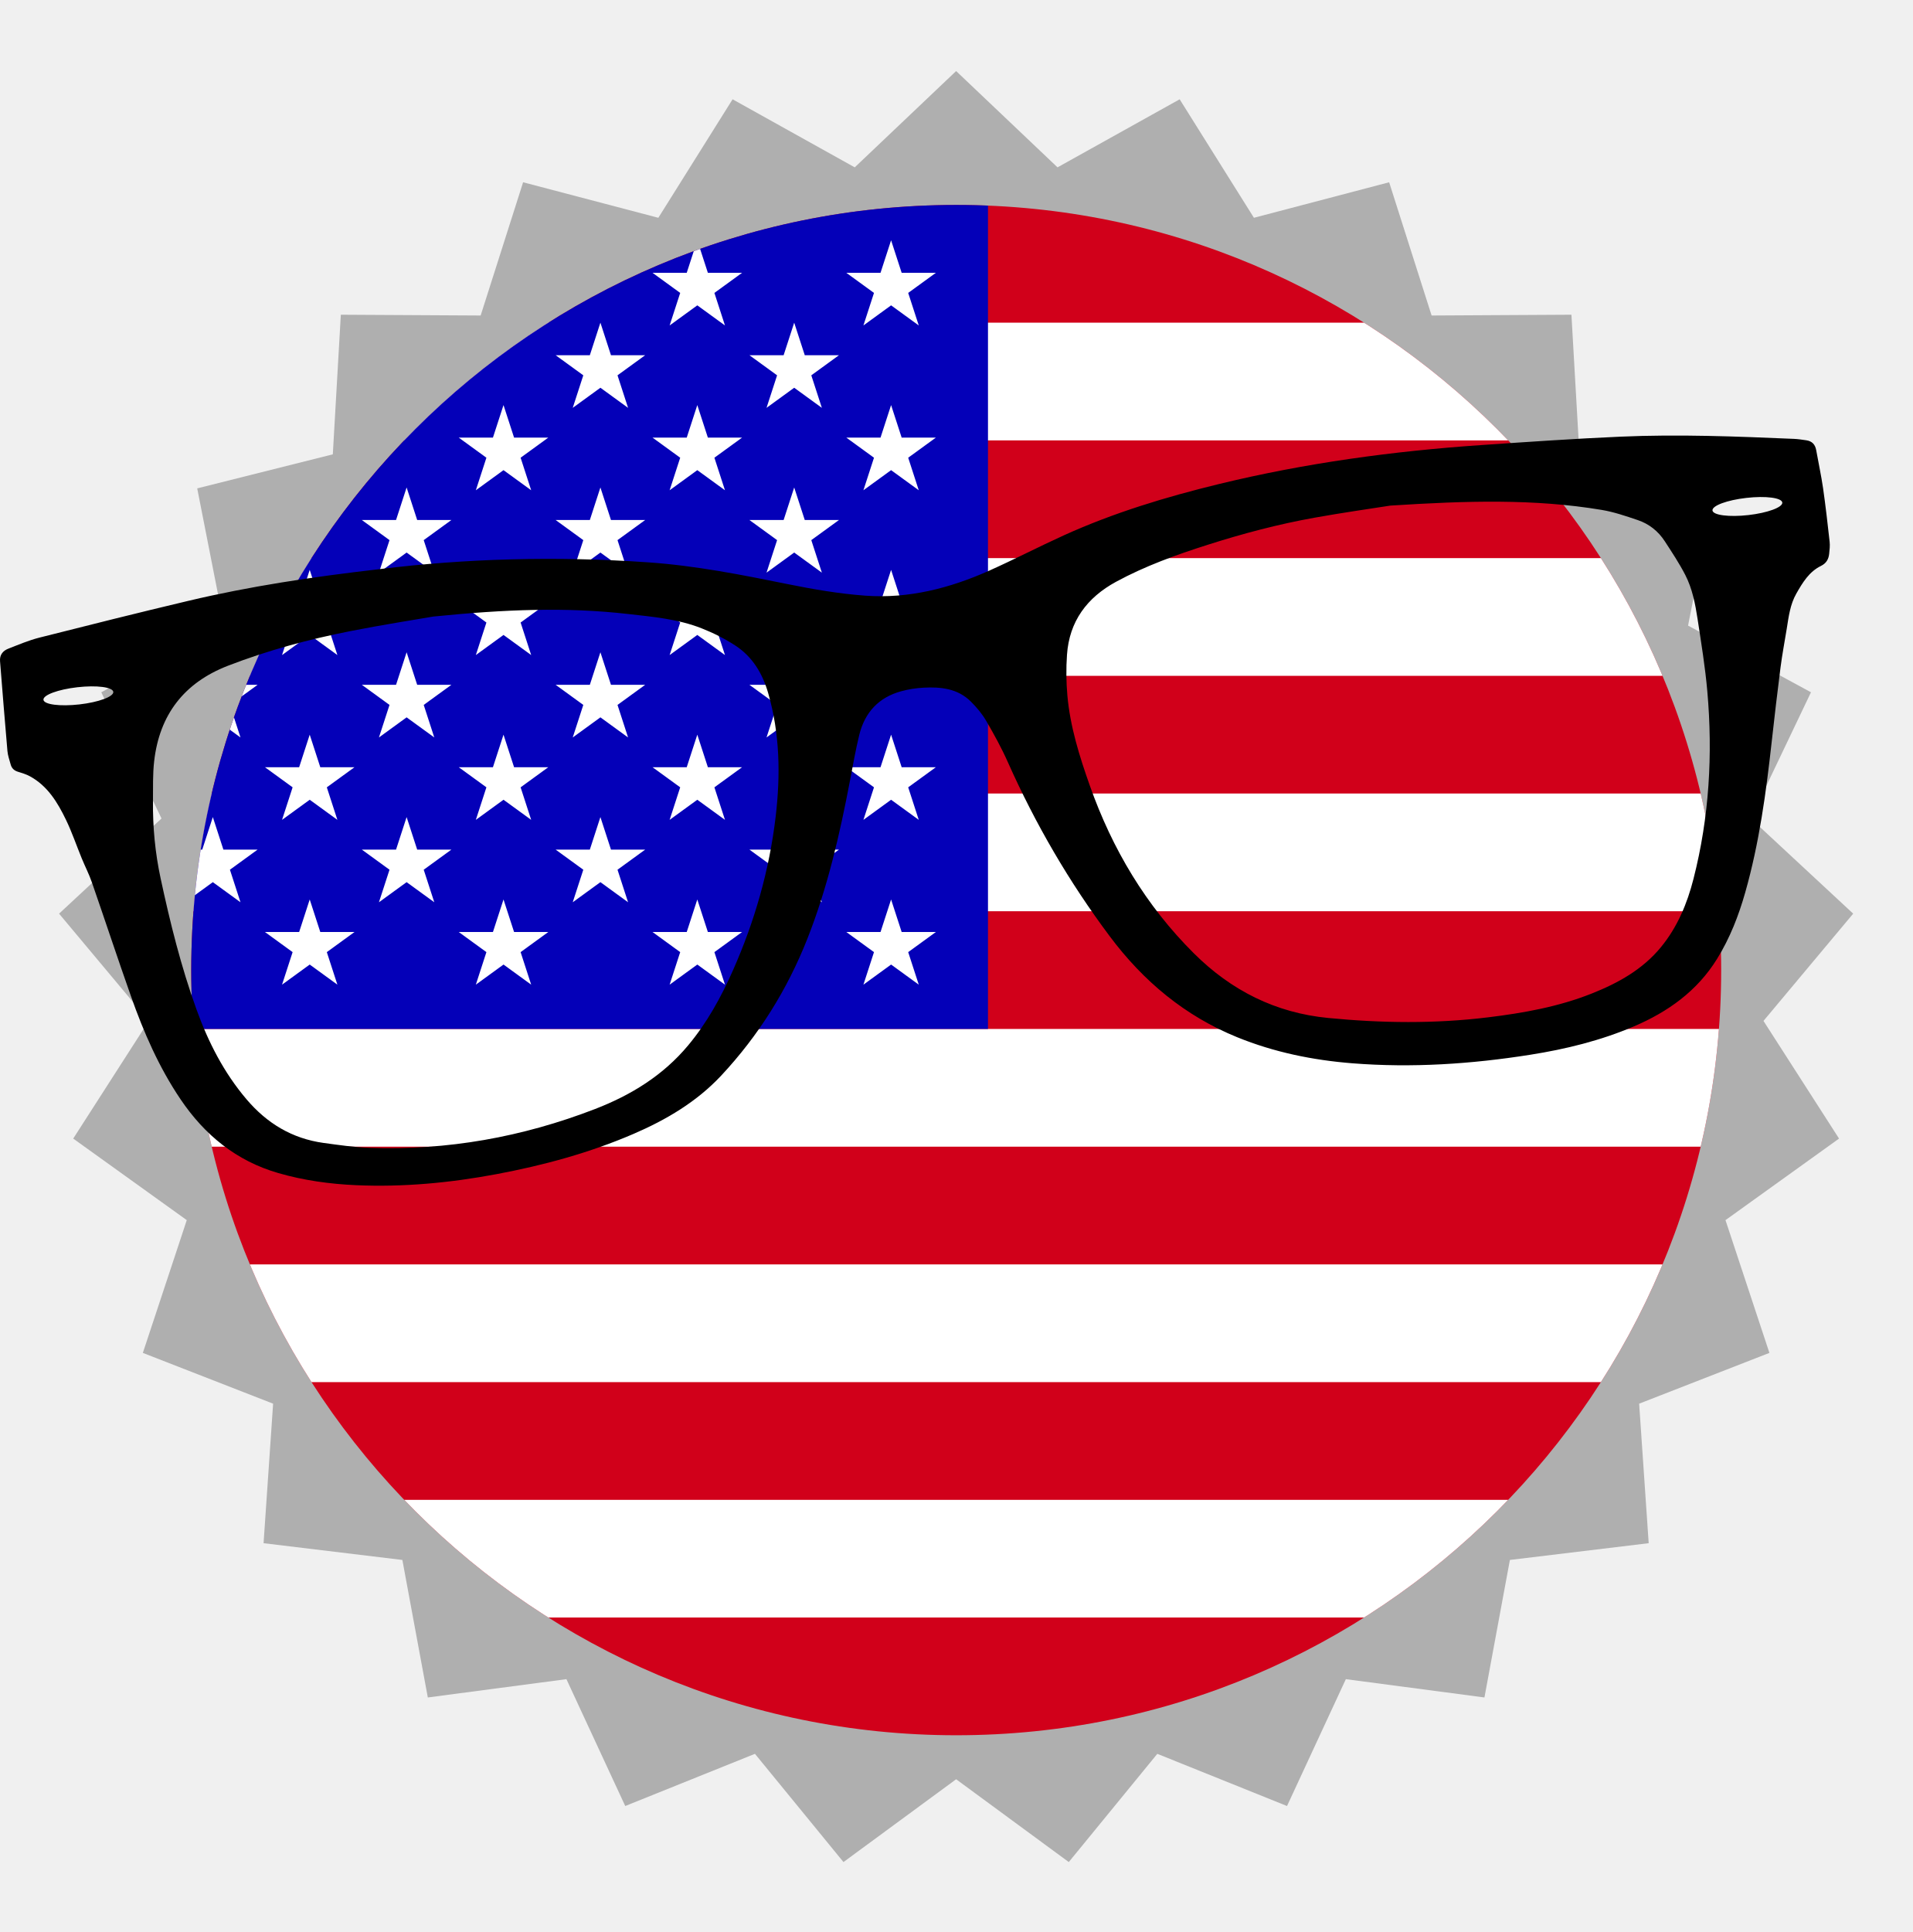
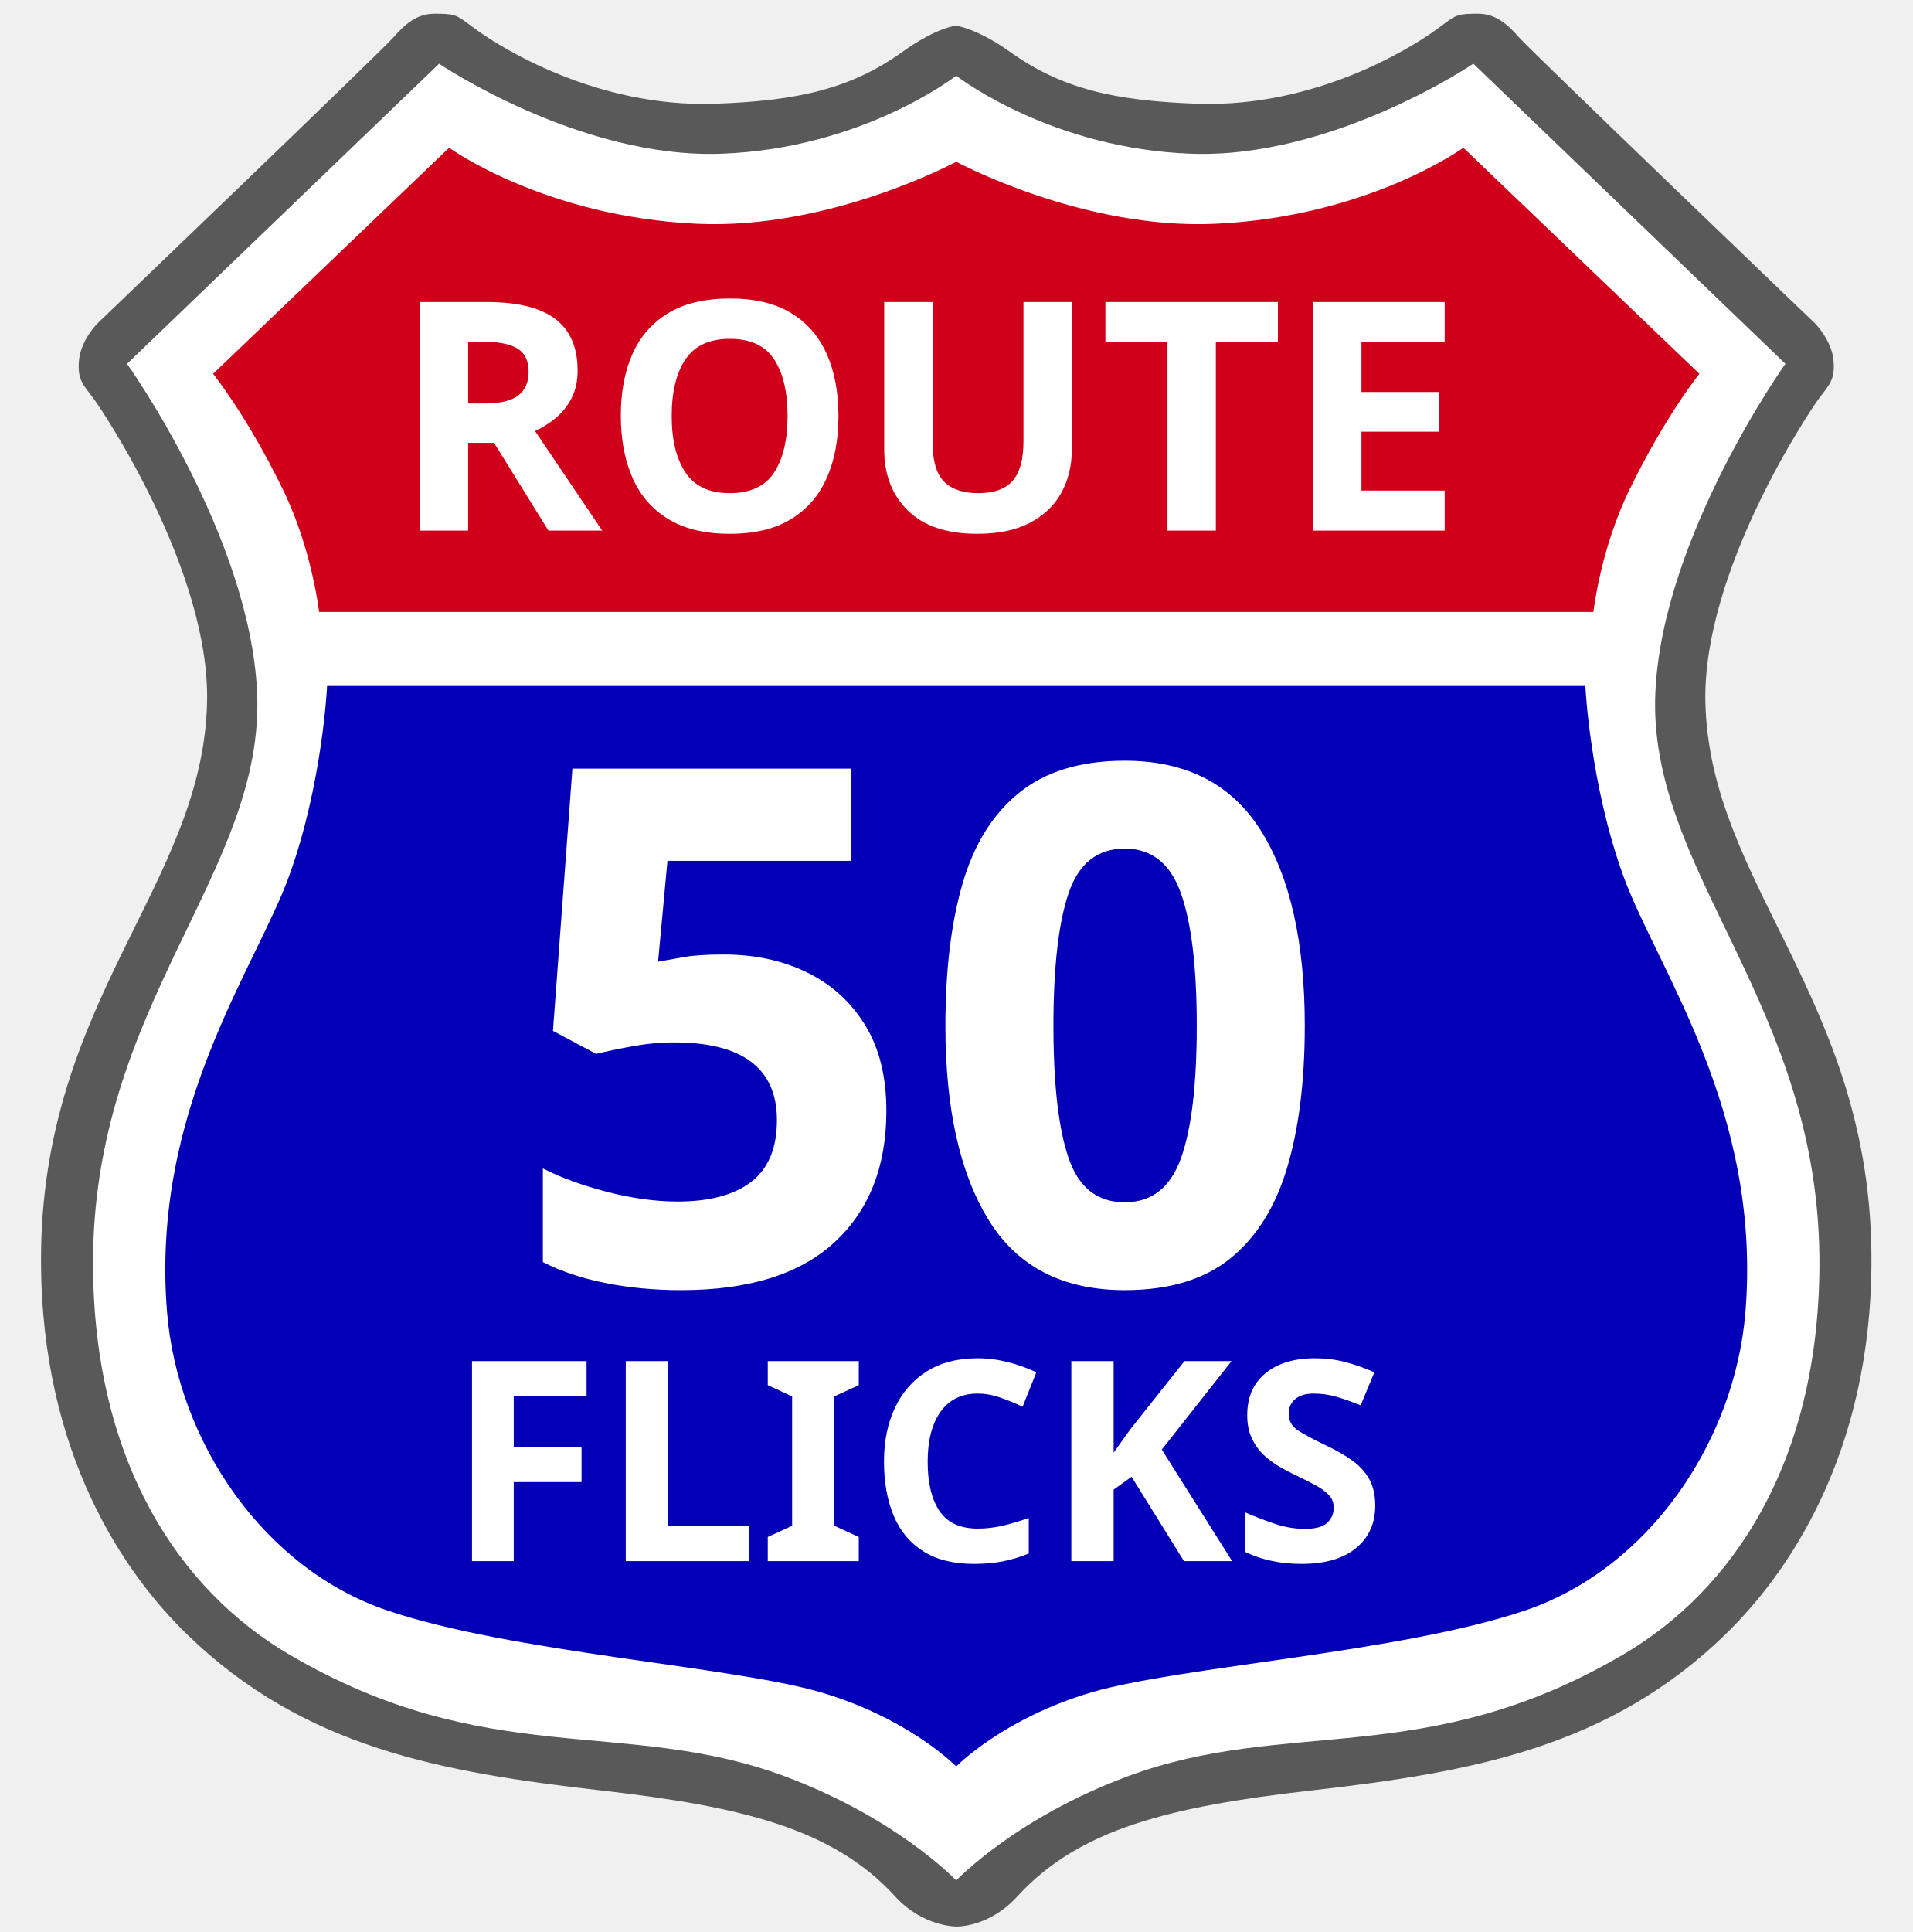
- <svg xmlns="http://www.w3.org/2000/svg" width="100%" height="100%" viewBox="0 0 100 101" version="1.1" xml:space="preserve" style="fill-rule:evenodd;clip-rule:evenodd;">
+ <svg xmlns="http://www.w3.org/2000/svg" width="100%" height="100%" viewBox="0 0 100 101" version="1.1" xml:space="preserve" style="fill-rule:evenodd;clip-rule:evenodd;stroke-linejoin:round;stroke-miterlimit:2;">
  <g transform="matrix(1,0,0,1,-809,-1)">
    <g id="icon" transform="matrix(1,0,0,1,363,1.71469)">
      <rect x="446" y="0" width="100" height="100" style="fill:none;" />
-       <g transform="matrix(1.04444,-6.43689e-33,-1.28738e-32,1.20513,-395.956,11.4359)">
-         <path d="M854,-7L859.076,-2.823L865.191,-5.775L868.909,-0.635L875.679,-2.176L877.805,3.604L884.805,3.57L885.206,9.626L891.995,11.103L890.645,17.055L896.798,19.948L893.783,25.423L898.911,29.551L894.42,34.204L898.203,39.308L892.518,42.846L894.717,48.605L888.195,50.808L888.673,56.86L881.724,57.587L880.45,63.552L873.511,62.758L870.566,68.261L864.072,65.997L859.64,70.692L854,67.1L848.36,70.692L843.928,65.997L837.434,68.261L834.489,62.758L827.55,63.552L826.276,57.587L819.327,56.86L819.805,50.808L813.283,48.605L815.482,42.846L809.797,39.308L813.58,34.204L809.089,29.551L814.217,25.423L811.202,19.948L817.355,17.055L816.005,11.103L822.794,9.626L823.195,3.57L830.195,3.604L832.321,-2.176L839.091,-0.635L842.809,-5.775L848.924,-2.823L854,-7Z" style="fill:rgb(175,175,175);" />
-       </g>
-       <g transform="matrix(0.8,-3.08395e-17,3.08395e-17,0.8,99.2,10)">
-         <circle cx="496" cy="50" r="50" style="fill:none;" />
-         <clipPath id="_clip1">
-           <circle cx="496" cy="50" r="50" />
-         </clipPath>
-         <g clip-path="url(#_clip1)">
-           <g id="us" transform="matrix(0.153846,0,0,0.153846,517.077,50)">
-             <g transform="matrix(1,0,0,1,-617.5,-325)">
-               <clipPath id="_clip2">
-                 <rect x="0" y="0" width="1235" height="650" />
-               </clipPath>
-               <g clip-path="url(#_clip2)">
-                 <rect x="0" y="0" width="1235" height="650" style="fill:rgb(209,0,26);fill-rule:nonzero;" />
-                 <path d="M0,75L1235,75M1235,175L0,175M0,275L1235,275M1235,375L0,375M0,475L1235,475M1235,575L0,575" style="fill-rule:nonzero;stroke:white;stroke-width:50px;" />
-                 <rect x="0" y="0" width="494" height="350" style="fill:rgb(4,0,184);fill-rule:nonzero;" />
-                 <g>
-                   <g id="d">
-                     <g id="c">
-                       <g id="e">
-                         <g id="b">
-                                                 </g>
-                       </g>
-                       <g id="b1" transform="matrix(1,0,0,1,41.1667,35)">
-                         <path id="a" d="M41.167,15L52.922,51.18L22.146,28.82L60.188,28.82L29.411,51.18L41.167,15Z" style="fill:white;fill-rule:nonzero;" />
-                         <g id="a1" transform="matrix(1,0,0,1,0,70)">
-                           <path d="M41.167,15L52.922,51.18L22.146,28.82L60.188,28.82L29.411,51.18L41.167,15Z" style="fill:white;fill-rule:nonzero;" />
-                         </g>
-                         <g id="a2" transform="matrix(1,0,0,1,0,140)">
-                           <path d="M41.167,15L52.922,51.18L22.146,28.82L60.188,28.82L29.411,51.18L41.167,15Z" style="fill:white;fill-rule:nonzero;" />
-                         </g>
-                         <g id="a3" transform="matrix(1,0,0,1,0,210)">
-                           <path d="M41.167,15L52.922,51.18L22.146,28.82L60.188,28.82L29.411,51.18L41.167,15Z" style="fill:white;fill-rule:nonzero;" />
-                         </g>
-                       </g>
-                     </g>
-                     <g id="c1" transform="matrix(1,0,0,1,82.3333,0)">
-                       <g id="e1">
-                         <g id="b2">
-                           <path id="a4" d="M41.167,15L52.922,51.18L22.146,28.82L60.188,28.82L29.411,51.18L41.167,15Z" style="fill:white;fill-rule:nonzero;" />
-                           <g id="a5" transform="matrix(1,0,0,1,0,70)">
-                             <path d="M41.167,15L52.922,51.18L22.146,28.82L60.188,28.82L29.411,51.18L41.167,15Z" style="fill:white;fill-rule:nonzero;" />
-                           </g>
-                           <g id="a6" transform="matrix(1,0,0,1,0,140)">
-                             <path d="M41.167,15L52.922,51.18L22.146,28.82L60.188,28.82L29.411,51.18L41.167,15Z" style="fill:white;fill-rule:nonzero;" />
-                           </g>
-                           <g id="a7" transform="matrix(1,0,0,1,0,210)">
-                             <path d="M41.167,15L52.922,51.18L22.146,28.82L60.188,28.82L29.411,51.18L41.167,15Z" style="fill:white;fill-rule:nonzero;" />
-                           </g>
-                         </g>
-                         <g id="a8" transform="matrix(1,0,0,1,0,280)">
-                           <path d="M41.167,15L52.922,51.18L22.146,28.82L60.188,28.82L29.411,51.18L41.167,15Z" style="fill:white;fill-rule:nonzero;" />
-                         </g>
-                       </g>
-                       <g id="b3" transform="matrix(1,0,0,1,41.1667,35)">
-                         <path id="a9" d="M41.167,15L52.922,51.18L22.146,28.82L60.188,28.82L29.411,51.18L41.167,15Z" style="fill:white;fill-rule:nonzero;" />
-                         <g id="a10" transform="matrix(1,0,0,1,0,70)">
-                           <path d="M41.167,15L52.922,51.18L22.146,28.82L60.188,28.82L29.411,51.18L41.167,15Z" style="fill:white;fill-rule:nonzero;" />
-                         </g>
-                         <g id="a11" transform="matrix(1,0,0,1,0,140)">
-                           <path d="M41.167,15L52.922,51.18L22.146,28.82L60.188,28.82L29.411,51.18L41.167,15Z" style="fill:white;fill-rule:nonzero;" />
-                         </g>
-                         <g id="a12" transform="matrix(1,0,0,1,0,210)">
-                           <path d="M41.167,15L52.922,51.18L22.146,28.82L60.188,28.82L29.411,51.18L41.167,15Z" style="fill:white;fill-rule:nonzero;" />
-                         </g>
-                       </g>
-                     </g>
-                   </g>
-                   <g id="d1" transform="matrix(1,0,0,1,164.667,0)">
-                     <g id="c2">
-                       <g id="e2">
-                         <g id="b4">
-                           <path id="a13" d="M41.167,15L52.922,51.18L22.146,28.82L60.188,28.82L29.411,51.18L41.167,15Z" style="fill:white;fill-rule:nonzero;" />
-                           <g id="a14" transform="matrix(1,0,0,1,0,70)">
-                             <path d="M41.167,15L52.922,51.18L22.146,28.82L60.188,28.82L29.411,51.18L41.167,15Z" style="fill:white;fill-rule:nonzero;" />
-                           </g>
-                           <g id="a15" transform="matrix(1,0,0,1,0,140)">
-                             <path d="M41.167,15L52.922,51.18L22.146,28.82L60.188,28.82L29.411,51.18L41.167,15Z" style="fill:white;fill-rule:nonzero;" />
-                           </g>
-                           <g id="a16" transform="matrix(1,0,0,1,0,210)">
-                             <path d="M41.167,15L52.922,51.18L22.146,28.82L60.188,28.82L29.411,51.18L41.167,15Z" style="fill:white;fill-rule:nonzero;" />
-                           </g>
-                         </g>
-                         <g id="a17" transform="matrix(1,0,0,1,0,280)">
-                           <path d="M41.167,15L52.922,51.18L22.146,28.82L60.188,28.82L29.411,51.18L41.167,15Z" style="fill:white;fill-rule:nonzero;" />
-                         </g>
-                       </g>
-                       <g id="b5" transform="matrix(1,0,0,1,41.1667,35)">
-                         <path id="a18" d="M41.167,15L52.922,51.18L22.146,28.82L60.188,28.82L29.411,51.18L41.167,15Z" style="fill:white;fill-rule:nonzero;" />
-                         <g id="a19" transform="matrix(1,0,0,1,0,70)">
-                           <path d="M41.167,15L52.922,51.18L22.146,28.82L60.188,28.82L29.411,51.18L41.167,15Z" style="fill:white;fill-rule:nonzero;" />
-                         </g>
-                         <g id="a20" transform="matrix(1,0,0,1,0,140)">
-                           <path d="M41.167,15L52.922,51.18L22.146,28.82L60.188,28.82L29.411,51.18L41.167,15Z" style="fill:white;fill-rule:nonzero;" />
-                         </g>
-                         <g id="a21" transform="matrix(1,0,0,1,0,210)">
-                           <path d="M41.167,15L52.922,51.18L22.146,28.82L60.188,28.82L29.411,51.18L41.167,15Z" style="fill:white;fill-rule:nonzero;" />
-                         </g>
-                       </g>
-                     </g>
-                     <g id="c3" transform="matrix(1,0,0,1,82.3333,0)">
-                       <g id="e3">
-                         <g id="b6">
-                           <path id="a22" d="M41.167,15L52.922,51.18L22.146,28.82L60.188,28.82L29.411,51.18L41.167,15Z" style="fill:white;fill-rule:nonzero;" />
-                           <g id="a23" transform="matrix(1,0,0,1,0,70)">
-                             <path d="M41.167,15L52.922,51.18L22.146,28.82L60.188,28.82L29.411,51.18L41.167,15Z" style="fill:white;fill-rule:nonzero;" />
-                           </g>
-                           <g id="a24" transform="matrix(1,0,0,1,0,140)">
-                             <path d="M41.167,15L52.922,51.18L22.146,28.82L60.188,28.82L29.411,51.18L41.167,15Z" style="fill:white;fill-rule:nonzero;" />
-                           </g>
-                           <g id="a25" transform="matrix(1,0,0,1,0,210)">
-                             <path d="M41.167,15L52.922,51.18L22.146,28.82L60.188,28.82L29.411,51.18L41.167,15Z" style="fill:white;fill-rule:nonzero;" />
-                           </g>
-                         </g>
-                         <g id="a26" transform="matrix(1,0,0,1,0,280)">
-                           <path d="M41.167,15L52.922,51.18L22.146,28.82L60.188,28.82L29.411,51.18L41.167,15Z" style="fill:white;fill-rule:nonzero;" />
-                         </g>
-                       </g>
-                       <g id="b7" transform="matrix(1,0,0,1,41.1667,35)">
-                         <path id="a27" d="M41.167,15L52.922,51.18L22.146,28.82L60.188,28.82L29.411,51.18L41.167,15Z" style="fill:white;fill-rule:nonzero;" />
-                         <g id="a28" transform="matrix(1,0,0,1,0,70)">
-                           <path d="M41.167,15L52.922,51.18L22.146,28.82L60.188,28.82L29.411,51.18L41.167,15Z" style="fill:white;fill-rule:nonzero;" />
-                         </g>
-                         <g id="a29" transform="matrix(1,0,0,1,0,140)">
-                           <path d="M41.167,15L52.922,51.18L22.146,28.82L60.188,28.82L29.411,51.18L41.167,15Z" style="fill:white;fill-rule:nonzero;" />
-                         </g>
-                         <g id="a30" transform="matrix(1,0,0,1,0,210)">
-                           <path d="M41.167,15L52.922,51.18L22.146,28.82L60.188,28.82L29.411,51.18L41.167,15Z" style="fill:white;fill-rule:nonzero;" />
-                         </g>
-                       </g>
-                     </g>
-                   </g>
-                   <g id="c4" transform="matrix(1,0,0,1,329.333,0)">
-                     <g id="e4">
-                       <g id="b8">
-                         <path id="a31" d="M41.167,15L52.922,51.18L22.146,28.82L60.188,28.82L29.411,51.18L41.167,15Z" style="fill:white;fill-rule:nonzero;" />
-                         <g id="a32" transform="matrix(1,0,0,1,0,70)">
-                           <path d="M41.167,15L52.922,51.18L22.146,28.82L60.188,28.82L29.411,51.18L41.167,15Z" style="fill:white;fill-rule:nonzero;" />
-                         </g>
-                         <g id="a33" transform="matrix(1,0,0,1,0,140)">
-                           <path d="M41.167,15L52.922,51.18L22.146,28.82L60.188,28.82L29.411,51.18L41.167,15Z" style="fill:white;fill-rule:nonzero;" />
-                         </g>
-                         <g id="a34" transform="matrix(1,0,0,1,0,210)">
-                           <path d="M41.167,15L52.922,51.18L22.146,28.82L60.188,28.82L29.411,51.18L41.167,15Z" style="fill:white;fill-rule:nonzero;" />
-                         </g>
-                       </g>
-                       <g id="a35" transform="matrix(1,0,0,1,0,280)">
-                         <path d="M41.167,15L52.922,51.18L22.146,28.82L60.188,28.82L29.411,51.18L41.167,15Z" style="fill:white;fill-rule:nonzero;" />
-                       </g>
-                     </g>
-                     <g id="b9" transform="matrix(1,0,0,1,41.1667,35)">
-                       <path id="a36" d="M41.167,15L52.922,51.18L22.146,28.82L60.188,28.82L29.411,51.18L41.167,15Z" style="fill:white;fill-rule:nonzero;" />
-                       <g id="a37" transform="matrix(1,0,0,1,0,70)">
-                         <path d="M41.167,15L52.922,51.18L22.146,28.82L60.188,28.82L29.411,51.18L41.167,15Z" style="fill:white;fill-rule:nonzero;" />
-                       </g>
-                       <g id="a38" transform="matrix(1,0,0,1,0,140)">
-                         <path d="M41.167,15L52.922,51.18L22.146,28.82L60.188,28.82L29.411,51.18L41.167,15Z" style="fill:white;fill-rule:nonzero;" />
-                       </g>
-                       <g id="a39" transform="matrix(1,0,0,1,0,210)">
-                         <path d="M41.167,15L52.922,51.18L22.146,28.82L60.188,28.82L29.411,51.18L41.167,15Z" style="fill:white;fill-rule:nonzero;" />
-                       </g>
-                     </g>
-                   </g>
-                   <g id="e5" transform="matrix(1,0,0,1,411.667,0)">
-                     <g id="b10">
-                       <path id="a40" d="M41.167,15L52.922,51.18L22.146,28.82L60.188,28.82L29.411,51.18L41.167,15Z" style="fill:white;fill-rule:nonzero;" />
-                       <g id="a41" transform="matrix(1,0,0,1,0,70)">
-                         <path d="M41.167,15L52.922,51.18L22.146,28.82L60.188,28.82L29.411,51.18L41.167,15Z" style="fill:white;fill-rule:nonzero;" />
-                       </g>
-                       <g id="a42" transform="matrix(1,0,0,1,0,140)">
-                         <path d="M41.167,15L52.922,51.18L22.146,28.82L60.188,28.82L29.411,51.18L41.167,15Z" style="fill:white;fill-rule:nonzero;" />
-                       </g>
-                       <g id="a43" transform="matrix(1,0,0,1,0,210)">
-                         <path d="M41.167,15L52.922,51.18L22.146,28.82L60.188,28.82L29.411,51.18L41.167,15Z" style="fill:white;fill-rule:nonzero;" />
-                       </g>
-                     </g>
-                     <g id="a44" transform="matrix(1,0,0,1,0,280)">
-                       <path d="M41.167,15L52.922,51.18L22.146,28.82L60.188,28.82L29.411,51.18L41.167,15Z" style="fill:white;fill-rule:nonzero;" />
-                     </g>
-                   </g>
-                 </g>
-               </g>
-             </g>
-           </g>
+       <g transform="matrix(1.06379,0,0,1.06379,-31.6384,-3.18935)">
+         <g transform="matrix(0.0983299,0,0,0.0983299,437.936,-10.2764)">
+           <path d="M590.5,1091C590.5,1091 573.845,1091.16 560,1076C529.05,1042.12 483.716,1031.05 413,1023C333.089,1013.9 264.388,1001.72 206,945C174.985,914.873 133.075,855.136 133,758C132.9,627.87 214.001,570.558 216,479C217.43,413.483 163.983,333.583 159,327C154.017,320.417 151.015,317.795 152,308C152.985,298.205 161,290 161,290C161,290 302.506,154.336 309,147C315.494,139.664 321.038,134.985 330,135C342.005,135.02 340.859,136.122 352,144C362.717,151.579 410.331,182.074 470,180C511.339,178.563 537.713,172.578 563.626,154.072C581.124,141.575 590.5,141 590.5,141C590.5,141 600.97,142.356 617.374,154.072C643.287,172.578 669.661,178.563 711,180C770.669,182.074 818.283,151.579 829,144C840.141,136.122 838.995,135.02 851,135C859.962,134.985 865.506,139.664 872,147C878.494,154.336 1020,290 1020,290C1020,290 1028.02,298.205 1029,308C1029.99,317.795 1026.98,320.417 1022,327C1017.02,333.583 963.57,413.483 965,479C966.999,570.558 1048.1,627.87 1048,758C1047.92,855.136 1006.01,914.873 975,945C916.612,1001.72 847.911,1013.9 768,1023C697.284,1031.05 651.95,1042.12 621,1076C606.709,1091.64 590.5,1091 590.5,1091Z" style="fill:rgb(89,89,89);" />
        </g>
-       </g>
-       <g transform="matrix(0.106198,-0.012045,0.012045,0.106198,441.979,-0.33038)">
-         <path d="M895.876,319.58C895.69,316.734 894.322,314.944 891.569,314.235C889.628,313.737 887.703,313.188 885.744,312.884C857.782,308.492 829.785,304.203 801.536,302.245C778.975,300.676 756.384,299.68 733.773,298.665C690.257,296.716 646.829,297.669 603.55,303.141C577.108,306.485 550.934,311.271 525.504,319.486C512.654,323.64 500.025,328.486 487.157,332.572C467.079,338.929 446.474,341.792 425.637,337.884C413.109,335.529 400.748,331.947 388.599,328.014C366.615,320.905 344.646,313.897 321.841,309.702C277.499,301.514 232.82,297.755 191.163,298.203C157.206,298.253 126.702,299.411 96.333,303.057C71.427,306.045 46.555,309.371 21.682,312.748C16.397,313.475 11.23,315.028 6.055,316.395C3.286,317.121 1.454,318.96 1.361,322.042C0.88,336.732 0.373,351.415 0.002,366.123C-0.048,368.335 0.492,370.563 0.83,372.775C1.108,374.64 2.13,375.932 3.92,376.717C5.819,377.545 7.77,378.38 9.459,379.545C17.624,385.235 21.558,393.848 24.69,402.788C26.919,409.18 28.363,415.832 30.211,422.35C31.359,426.412 32.879,430.379 33.799,434.482C38.113,453.662 42.124,472.926 46.539,492.075C50.752,510.346 56.24,528.212 64.978,544.929C74.738,563.604 88.652,577.907 108.399,586.129C120.354,591.11 132.79,594.285 145.539,596.312C168.385,599.925 191.367,600.365 214.415,598.693C237.751,597.005 260.791,593.475 283.241,586.687C299.907,581.638 315.662,574.614 329.035,563.233C349.45,545.824 365.888,525.156 378.51,501.449C391.124,477.775 399.971,452.602 407.908,427.081C410.196,419.753 412.348,412.382 415,405.188C418.917,394.592 426.508,388.042 437.812,386.302C441.409,385.744 445.139,385.593 448.788,385.804C457.268,386.302 465.424,388.092 471.08,395.175C473.546,398.257 475.825,401.668 477.412,405.273C480.503,412.29 483.441,419.416 485.737,426.711C495.7,458.257 508.922,488.314 525.637,516.866C539.499,540.592 557.786,559.757 582.034,572.977C599.173,582.331 617.511,588.292 636.608,592.007C665.331,597.579 694.339,598.945 723.502,597.663C741.131,596.902 758.557,594.656 775.51,589.592C792.904,584.374 808.2,575.898 819.632,561.376C827.028,552.005 832.516,541.552 837.026,530.56C846.533,507.393 852.644,483.23 858.167,458.88C860.869,446.972 863.655,435.076 866.56,423.205C868.081,416.999 869.989,410.903 871.709,404.758C873.313,399 874.682,393.157 878.328,388.176C881.992,383.169 885.741,378.264 891.853,376.094C894.521,375.14 895.873,373.283 896.447,370.75C896.885,368.791 897.358,366.799 897.358,364.831C897.375,356.042 897.375,347.253 897.122,338.48C896.923,332.167 896.265,325.886 895.876,319.58M37.541,347.399C28.035,347.399 20.335,345.508 20.335,343.178C20.335,340.829 28.035,338.94 37.541,338.94C47.031,338.94 54.723,340.831 54.723,343.178C54.723,345.507 47.031,347.399 37.541,347.399M369.841,440.337C363.814,465.99 353.876,490.035 340.57,512.746C333.308,525.157 325.069,536.774 314.617,546.737C300.821,559.908 284.214,567.675 265.986,572.455C229.082,582.112 191.757,584.527 154.001,578.871C146.605,577.757 139.31,575.814 132.032,573.975C117.046,570.125 105.674,561.396 97.028,548.529C87.463,534.277 81.594,518.626 77.66,502.093C72.527,480.513 69.639,458.578 67.461,436.53C66.186,423.739 66.431,411 68.01,398.276C68.803,391.878 69.319,385.377 70.771,379.111C75.904,356.822 89.683,342.621 111.836,336.812C132.082,331.51 152.708,328.386 173.528,326.698C188.97,325.431 204.454,324.79 214.45,324.207C249.986,324.655 279.823,326.917 309.179,333.688C321.168,336.432 333.309,338.906 344.277,344.749C349.672,347.619 354.907,351.03 359.618,354.914C367.393,361.322 371.362,370.06 373.025,379.938C376.479,400.318 374.51,420.404 369.841,440.337M829.651,430.822C828.875,461.803 823.656,492.047 812.613,521.122C808.156,532.893 802.092,543.768 792.974,552.599C782.81,562.46 770.162,567.678 756.721,571.325C739.834,575.901 722.562,577 705.168,577.151C678.911,577.387 653.042,574.112 627.394,568.657C601.982,563.256 581.717,549.948 565.592,529.803C544.924,503.968 531.687,474.655 524.274,442.568C520.845,427.742 517.959,412.824 518.33,397.517C518.499,390.932 519.175,384.279 520.374,377.786C523.328,361.61 533.258,351.047 548.218,344.97C563.246,338.891 578.967,335.177 594.822,332.035C612.468,328.531 630.264,325.914 648.215,324.758C662.232,323.846 676.279,323.466 685.785,323.052C723.389,324.893 756.264,327.661 788.23,336.78C794.107,338.451 799.729,341.128 805.285,343.737C810.554,346.203 814.605,350.238 817.223,355.465C820.112,361.249 823.081,367.031 825.363,373.052C828.031,380.111 828.622,387.675 828.909,395.163C829.363,407.047 829.954,418.952 829.651,430.822M859.319,347.399C849.83,347.399 842.13,345.508 842.13,343.178C842.13,340.829 849.83,338.94 859.319,338.94C868.807,338.94 876.507,340.831 876.507,343.178C876.508,345.507 868.808,347.399 859.319,347.399" style="fill-rule:nonzero;" />
+         <g transform="matrix(0.0983299,0,0,0.0983299,437.936,-10.2764)">
+           <path d="M590.414,1067.91C588.645,1066.07 559.435,1036.29 505,1016C424.75,986.096 355.913,1013.09 257,955C202.319,922.886 159.567,859.219 159,761C158.243,629.997 245.178,564.173 241,474C237.382,395.902 176,310 176,310L332,160C332,160 402.166,207.529 473,205C543.834,202.471 590.5,166 590.5,166L590.636,166.105C593.435,168.243 639.376,202.55 708,205C778.834,207.529 849,160 849,160L1005,310C1005,310 943.618,395.902 940,474C935.822,564.173 1022.76,629.997 1022,761C1021.43,859.219 978.681,922.886 924,955C825.087,1013.09 756.25,986.096 676,1016C619.812,1036.94 590.5,1068 590.5,1068L590.414,1067.91Z" style="fill:white;" />
+         </g>
+         <g transform="matrix(0.0983299,0,0,0.0983299,437.936,-10.2764)">
+           <path d="M272,434C272,434 268.483,402.722 254,373C235.815,335.68 219,315 219,315L337,202C337,202 384.526,236.5 461,240C527.484,243.043 590.5,209 590.5,209L590.683,209.098C594.436,211.088 655.59,242.948 720,240C796.474,236.5 844,202 844,202L962,315C962,315 945.185,335.68 927,373C912.517,402.722 909,434 909,434L272,434Z" style="fill:rgb(209,0,26);" />
+         </g>
+         <g transform="matrix(0.0983299,0,0,0.0983299,429.625,-6.2449)">
+           <text x="392.467px" y="352.357px" style="font-family:'HelveticaNeueLTPro-Bd', 'Helvetica Neue LT Pro', sans-serif;font-weight:700;font-size:160px;fill:white;">ROUTE</text>
+         </g>
+         <g transform="matrix(0.0983299,0,0,0.0983299,437.936,-10.2764)">
+           <path d="M590.432,1010.93C589.027,1009.52 565.842,986.654 523,974C478.779,960.939 368.426,954.179 306,933C244.118,912.006 201.282,848.459 196,784C187.723,682.993 240.279,612.045 257,566C273.721,519.955 276,471 276,471L905,471C905,471 907.279,519.955 924,566C940.721,612.045 993.277,682.993 985,784C979.718,848.459 936.882,912.006 875,933C812.574,954.179 702.221,960.939 658,974C613.779,987.061 590.5,1011 590.5,1011L590.432,1010.93Z" style="fill:rgb(4,0,184);" />
+         </g>
+         <g transform="matrix(0.0983299,0,0,0.0983299,429.567,44.395)">
+           <text x="420.957px" y="352.357px" style="font-family:'HelveticaNeueLTPro-Bd', 'Helvetica Neue LT Pro', sans-serif;font-weight:700;font-size:140px;fill:white;">FLICKS</text>
+         </g>
+         <g transform="matrix(0.0983299,0,0,0.0983299,430.124,30.7272)">
+           <text x="445.667px" y="352.357px" style="font-family:'HelveticaNeueLTPro-Hv', 'Helvetica Neue LT Pro', sans-serif;font-weight:750;font-size:360px;fill:white;">50</text>
+         </g>
      </g>
    </g>
  </g>
</svg>
